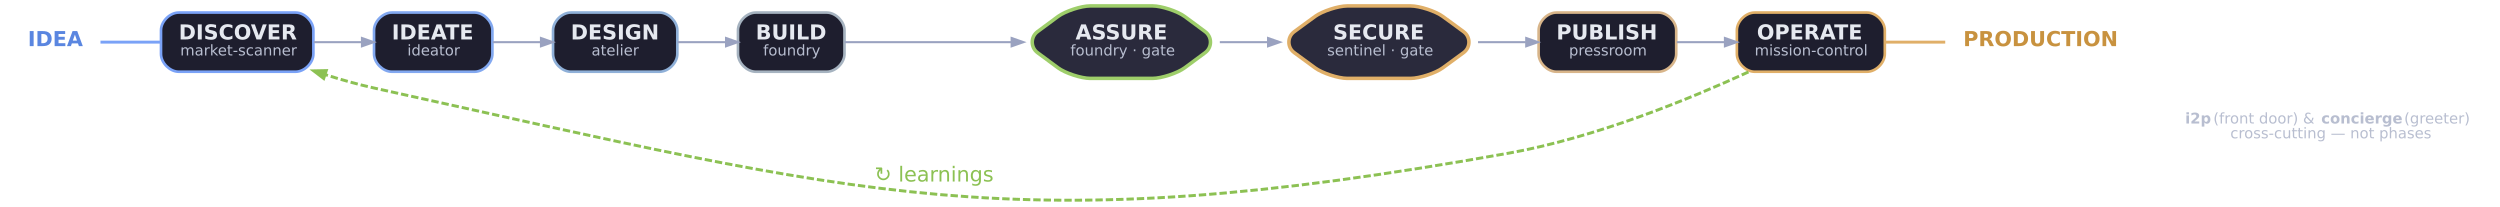
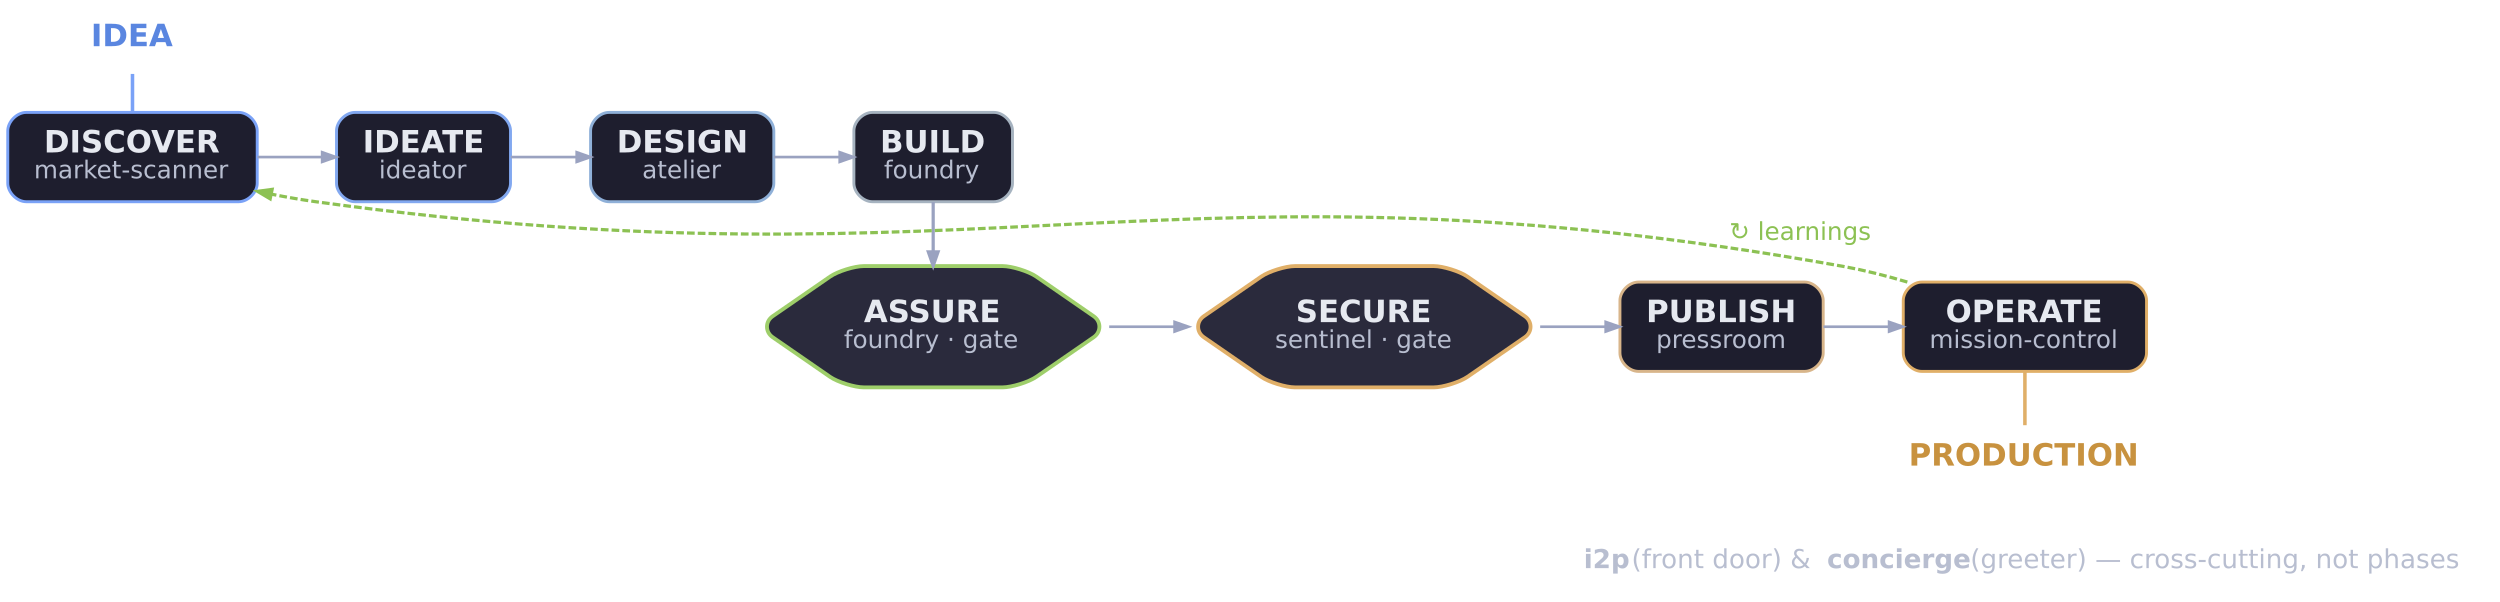
- <svg xmlns="http://www.w3.org/2000/svg" width="1684pt" height="139pt" viewBox="0.00 0.00 1684.18 139.48">
-   <g id="graph0" class="graph" transform="scale(1 1) rotate(0) translate(4 135.48)">
+ <svg xmlns="http://www.w3.org/2000/svg" width="1622pt" height="390pt" viewBox="0.00 0.00 1621.50 390.38">
+   <g id="graph0" class="graph" transform="scale(1 1) rotate(0) translate(4 386.38)">
    <g id="node1" class="node">
-       <text text-anchor="start" x="12" y="-104.29" font-family="DejaVu Sans" font-weight="bold" font-size="14.00" fill="#5a86e0">IDEA</text>
+       <text text-anchor="start" x="54" y="-356.38" font-family="DejaVu Sans" font-weight="bold" font-size="20.00" fill="#5a86e0">IDEA</text>
    </g>
    <g id="node3" class="node">
-       <path fill="#1e1e2e" stroke="#7aa2f7" stroke-width="1.8" d="M193,-126.99C193,-126.99 114,-126.99 114,-126.99 108,-126.99 102,-120.99 102,-114.99 102,-114.99 102,-98.99 102,-98.99 102,-92.99 108,-86.99 114,-86.99 114,-86.99 193,-86.99 193,-86.99 199,-86.99 205,-92.99 205,-98.99 205,-98.99 205,-114.99 205,-114.99 205,-120.99 199,-126.99 193,-126.99" />
-       <text text-anchor="start" x="114" y="-108.79" font-family="DejaVu Sans" font-weight="bold" font-size="14.00" fill="#e6e9f0">DISCOVER</text>
-       <text text-anchor="start" x="115" y="-97.99" font-family="DejaVu Sans" font-size="10.00" fill="#b8bed0">market-scanner</text>
+       <path fill="#1e1e2e" stroke="#7aa2f7" stroke-width="1.9" d="M150,-313.38C150,-313.38 12,-313.38 12,-313.38 6,-313.38 0,-307.38 0,-301.38 0,-301.38 0,-267.38 0,-267.38 0,-261.38 6,-255.38 12,-255.38 12,-255.38 150,-255.38 150,-255.38 156,-255.38 162,-261.38 162,-267.38 162,-267.38 162,-301.38 162,-301.38 162,-307.38 156,-313.38 150,-313.38" />
+       <text text-anchor="start" x="23.5" y="-287.38" font-family="DejaVu Sans" font-weight="bold" font-size="20.00" fill="#e6e9f0">DISCOVER</text>
+       <text text-anchor="start" x="17" y="-270.58" font-family="DejaVu Sans" font-size="16.00" fill="#b8bed0">market-scanner</text>
    </g>
    <g id="edge1" class="edge">
-       <path fill="none" stroke="#7aa2f7" stroke-width="2" d="M61.1,-106.99C73.41,-106.99 88.06,-106.99 101.98,-106.99" />
+       <path fill="none" stroke="#7aa2f7" stroke-width="2.3" d="M81,-338.38C81,-330.68 81,-321.85 81,-313.63" />
    </g>
    <g id="node2" class="node">
-       <text text-anchor="start" x="1320.18" y="-104.29" font-family="DejaVu Sans" font-weight="bold" font-size="14.00" fill="#c8923f">PRODUCTION</text>
+       <text text-anchor="start" x="1234.5" y="-84" font-family="DejaVu Sans" font-weight="bold" font-size="20.00" fill="#c8923f">PRODUCTION</text>
+     </g>
+     <g id="node11" class="node">
+       <text text-anchor="start" x="1023.5" y="-17.4" font-family="DejaVu Sans" font-weight="bold" font-size="17.00" fill="#b8bed0">i2p</text>
+       <text text-anchor="start" x="1054.5" y="-17.4" font-family="DejaVu Sans" font-size="17.00" fill="#b8bed0"> (front door) &amp; </text>
+       <text text-anchor="start" x="1181.5" y="-17.4" font-family="DejaVu Sans" font-weight="bold" font-size="17.00" fill="#b8bed0">concierge</text>
+       <text text-anchor="start" x="1274.5" y="-17.4" font-family="DejaVu Sans" font-size="17.00" fill="#b8bed0"> (greeter) — cross-cutting, not phases</text>
    </g>
    <g id="node4" class="node">
-       <path fill="#1e1e2e" stroke="#82a8f0" stroke-width="1.8" d="M314,-126.99C314,-126.99 258,-126.99 258,-126.99 252,-126.99 246,-120.99 246,-114.99 246,-114.99 246,-98.99 246,-98.99 246,-92.99 252,-86.99 258,-86.99 258,-86.99 314,-86.99 314,-86.99 320,-86.99 326,-92.99 326,-98.99 326,-98.99 326,-114.99 326,-114.99 326,-120.99 320,-126.99 314,-126.99" />
-       <text text-anchor="start" x="258" y="-108.79" font-family="DejaVu Sans" font-weight="bold" font-size="14.00" fill="#e6e9f0">IDEATE</text>
-       <text text-anchor="start" x="268.5" y="-97.99" font-family="DejaVu Sans" font-size="10.00" fill="#b8bed0">ideator</text>
+       <path fill="#1e1e2e" stroke="#82a8f0" stroke-width="1.9" d="M314.5,-313.38C314.5,-313.38 225.5,-313.38 225.5,-313.38 219.5,-313.38 213.5,-307.38 213.5,-301.38 213.5,-301.38 213.5,-267.38 213.5,-267.38 213.5,-261.38 219.5,-255.38 225.5,-255.38 225.5,-255.38 314.5,-255.38 314.5,-255.38 320.5,-255.38 326.5,-261.38 326.5,-267.38 326.5,-267.38 326.5,-301.38 326.5,-301.38 326.5,-307.38 320.5,-313.38 314.5,-313.38" />
+       <text text-anchor="start" x="230.5" y="-287.38" font-family="DejaVu Sans" font-weight="bold" font-size="20.00" fill="#e6e9f0">IDEATE</text>
+       <text text-anchor="start" x="241" y="-270.58" font-family="DejaVu Sans" font-size="16.00" fill="#b8bed0">ideator</text>
+     </g>
+     <g id="edge3" class="edge">
+       <path fill="none" stroke="#9aa2c0" stroke-width="1.7" d="M162.21,-284.38C176.14,-284.38 190.07,-284.38 204,-284.38" />
+       <polygon fill="#9aa2c0" stroke="#9aa2c0" stroke-width="1.7" points="204.16,-287.53 213.16,-284.38 204.16,-281.23 204.16,-287.53" />
+     </g>
+     <g id="node5" class="node">
+       <path fill="#1e1e2e" stroke="#8fb0d8" stroke-width="1.9" d="M485.5,-313.38C485.5,-313.38 390.5,-313.38 390.5,-313.38 384.5,-313.38 378.5,-307.38 378.5,-301.38 378.5,-301.38 378.5,-267.38 378.5,-267.38 378.5,-261.38 384.5,-255.38 390.5,-255.38 390.5,-255.38 485.5,-255.38 485.5,-255.38 491.5,-255.38 497.5,-261.38 497.5,-267.38 497.5,-267.38 497.5,-301.38 497.5,-301.38 497.5,-307.38 491.5,-313.38 485.5,-313.38" />
+       <text text-anchor="start" x="395.5" y="-287.38" font-family="DejaVu Sans" font-weight="bold" font-size="20.00" fill="#e6e9f0">DESIGN</text>
+       <text text-anchor="start" x="412" y="-270.58" font-family="DejaVu Sans" font-size="16.00" fill="#b8bed0">atelier</text>
+     </g>
+     <g id="edge4" class="edge">
+       <path fill="none" stroke="#9aa2c0" stroke-width="1.7" d="M326.77,-284.38C340.9,-284.38 355.04,-284.38 369.18,-284.38" />
+       <polygon fill="#9aa2c0" stroke="#9aa2c0" stroke-width="1.7" points="369.47,-287.53 378.47,-284.38 369.47,-281.23 369.47,-287.53" />
+     </g>
+     <g id="node6" class="node">
+       <path fill="#1e1e2e" stroke="#a6b3c0" stroke-width="1.9" d="M640.5,-313.38C640.5,-313.38 561.5,-313.38 561.5,-313.38 555.5,-313.38 549.5,-307.38 549.5,-301.38 549.5,-301.38 549.5,-267.38 549.5,-267.38 549.5,-261.38 555.5,-255.38 561.5,-255.38 561.5,-255.38 640.5,-255.38 640.5,-255.38 646.5,-255.38 652.5,-261.38 652.5,-267.38 652.5,-267.38 652.5,-301.38 652.5,-301.38 652.5,-307.38 646.5,-313.38 640.5,-313.38" />
+       <text text-anchor="start" x="566.5" y="-287.38" font-family="DejaVu Sans" font-weight="bold" font-size="20.00" fill="#e6e9f0">BUILD</text>
+       <text text-anchor="start" x="569" y="-270.58" font-family="DejaVu Sans" font-size="16.00" fill="#b8bed0">foundry</text>
+     </g>
+     <g id="edge5" class="edge">
+       <path fill="none" stroke="#9aa2c0" stroke-width="1.7" d="M497.53,-284.38C511.68,-284.38 525.82,-284.38 539.97,-284.38" />
+       <polygon fill="#9aa2c0" stroke="#9aa2c0" stroke-width="1.7" points="540.27,-287.53 549.27,-284.38 540.27,-281.23 540.27,-287.53" />
+     </g>
+     <g id="node7" class="node">
+       <path fill="#2a2a3c" stroke="#9ece6a" stroke-width="2.5" d="M705.24,-181.01C705.24,-181.01 667.94,-206.76 667.94,-206.76 663,-210.17 652.06,-213.58 646.06,-213.58 646.06,-213.58 555.94,-213.58 555.94,-213.58 549.94,-213.58 539,-210.17 534.06,-206.76 534.06,-206.76 496.76,-181.01 496.76,-181.01 491.82,-177.6 491.82,-170.78 496.76,-167.38 496.76,-167.38 534.06,-141.62 534.06,-141.62 539,-138.22 549.94,-134.81 555.94,-134.81 555.94,-134.81 646.06,-134.81 646.06,-134.81 652.06,-134.81 663,-138.22 667.94,-141.62 667.94,-141.62 705.24,-167.38 705.24,-167.38 710.18,-170.78 710.18,-177.6 705.24,-181.01" />
+       <text text-anchor="start" x="556" y="-177.19" font-family="DejaVu Sans" font-weight="bold" font-size="20.00" fill="#e6e9f0">ASSURE</text>
+       <text text-anchor="start" x="543" y="-160.39" font-family="DejaVu Sans" font-size="16.00" fill="#b8bed0">foundry · gate</text>
+     </g>
+     <g id="edge9" class="edge">
+       <path fill="none" stroke="#9aa2c0" stroke-width="2.1" d="M601,-255.24C601,-245.36 601,-233.96 601,-222.93" />
+       <polygon fill="#9aa2c0" stroke="#9aa2c0" stroke-width="2.1" points="604.15,-222.78 601,-213.78 597.85,-222.78 604.15,-222.78" />
+     </g>
+     <g id="node8" class="node">
+       <path fill="#2a2a3c" stroke="#e0af68" stroke-width="2.5" d="M985.24,-181.01C985.24,-181.01 947.94,-206.76 947.94,-206.76 943,-210.17 932.06,-213.58 926.06,-213.58 926.06,-213.58 835.94,-213.58 835.94,-213.58 829.94,-213.58 819,-210.17 814.06,-206.76 814.06,-206.76 776.76,-181.01 776.76,-181.01 771.82,-177.6 771.82,-170.78 776.76,-167.38 776.76,-167.38 814.06,-141.62 814.06,-141.62 819,-138.22 829.94,-134.81 835.94,-134.81 835.94,-134.81 926.06,-134.81 926.06,-134.81 932.06,-134.81 943,-138.22 947.94,-141.62 947.94,-141.62 985.24,-167.38 985.24,-167.38 990.18,-170.78 990.18,-177.6 985.24,-181.01" />
+       <text text-anchor="start" x="836.5" y="-177.19" font-family="DejaVu Sans" font-weight="bold" font-size="20.00" fill="#e6e9f0">SECURE</text>
+       <text text-anchor="start" x="823" y="-160.39" font-family="DejaVu Sans" font-size="16.00" fill="#b8bed0">sentinel · gate</text>
+     </g>
+     <g id="edge6" class="edge">
+       <path fill="none" stroke="#9aa2c0" stroke-width="1.7" d="M715.3,-174.19C729.37,-174.19 743.44,-174.19 757.51,-174.19" />
+       <polygon fill="#9aa2c0" stroke="#9aa2c0" stroke-width="1.7" points="757.76,-177.34 766.76,-174.19 757.76,-171.04 757.76,-177.34" />
+     </g>
+     <g id="node9" class="node">
+       <path fill="#1e1e2e" stroke="#d8b58a" stroke-width="1.9" d="M1167,-203.19C1167,-203.19 1059,-203.19 1059,-203.19 1053,-203.19 1047,-197.19 1047,-191.19 1047,-191.19 1047,-157.19 1047,-157.19 1047,-151.19 1053,-145.19 1059,-145.19 1059,-145.19 1167,-145.19 1167,-145.19 1173,-145.19 1179,-151.19 1179,-157.19 1179,-157.19 1179,-191.19 1179,-191.19 1179,-197.19 1173,-203.19 1167,-203.19" />
+       <text text-anchor="start" x="1064" y="-177.19" font-family="DejaVu Sans" font-weight="bold" font-size="20.00" fill="#e6e9f0">PUBLISH</text>
+       <text text-anchor="start" x="1070.5" y="-160.39" font-family="DejaVu Sans" font-size="16.00" fill="#b8bed0">pressroom</text>
+     </g>
+     <g id="edge7" class="edge">
+       <path fill="none" stroke="#9aa2c0" stroke-width="1.7" d="M995.19,-174.19C1009.28,-174.19 1023.38,-174.19 1037.47,-174.19" />
+       <polygon fill="#9aa2c0" stroke="#9aa2c0" stroke-width="1.7" points="1037.73,-177.34 1046.73,-174.19 1037.73,-171.04 1037.73,-177.34" />
+     </g>
+     <g id="node10" class="node">
+       <path fill="#1e1e2e" stroke="#e0af68" stroke-width="1.9" d="M1377,-203.19C1377,-203.19 1243,-203.19 1243,-203.19 1237,-203.19 1231,-197.19 1231,-191.19 1231,-191.19 1231,-157.19 1231,-157.19 1231,-151.19 1237,-145.19 1243,-145.19 1243,-145.19 1377,-145.19 1377,-145.19 1383,-145.19 1389,-151.19 1389,-157.19 1389,-157.19 1389,-191.19 1389,-191.19 1389,-197.19 1383,-203.19 1377,-203.19" />
+       <text text-anchor="start" x="1258.5" y="-177.19" font-family="DejaVu Sans" font-weight="bold" font-size="20.00" fill="#e6e9f0">OPERATE</text>
+       <text text-anchor="start" x="1248" y="-160.39" font-family="DejaVu Sans" font-size="16.00" fill="#b8bed0">mission-control</text>
+     </g>
+     <g id="edge8" class="edge">
+       <path fill="none" stroke="#9aa2c0" stroke-width="1.7" d="M1179.18,-174.19C1193.29,-174.19 1207.41,-174.19 1221.52,-174.19" />
+       <polygon fill="#9aa2c0" stroke="#9aa2c0" stroke-width="1.7" points="1221.79,-177.34 1230.79,-174.19 1221.79,-171.04 1221.79,-177.34" />
    </g>
    <g id="edge2" class="edge">
-       <path fill="none" stroke="#9aa2c0" stroke-width="1.4" d="M205.33,-106.99C215.94,-106.99 227.1,-106.99 237.58,-106.99" />
-       <polygon fill="#9aa2c0" stroke="#9aa2c0" stroke-width="1.4" points="237.83,-109.79 245.83,-106.99 237.83,-104.19 237.83,-109.79" />
-     </g>
-     <g id="node5" class="node">
-       <path fill="#1e1e2e" stroke="#8fb0d8" stroke-width="1.8" d="M439,-126.99C439,-126.99 379,-126.99 379,-126.99 373,-126.99 367,-120.99 367,-114.99 367,-114.99 367,-98.99 367,-98.99 367,-92.99 373,-86.99 379,-86.99 379,-86.99 439,-86.99 439,-86.99 445,-86.99 451,-92.99 451,-98.99 451,-98.99 451,-114.99 451,-114.99 451,-120.99 445,-126.99 439,-126.99" />
-       <text text-anchor="start" x="379" y="-108.79" font-family="DejaVu Sans" font-weight="bold" font-size="14.00" fill="#e6e9f0">DESIGN</text>
-       <text text-anchor="start" x="393" y="-97.99" font-family="DejaVu Sans" font-size="10.00" fill="#b8bed0">atelier</text>
-     </g>
-     <g id="edge3" class="edge">
-       <path fill="none" stroke="#9aa2c0" stroke-width="1.4" d="M326.29,-106.99C336.62,-106.99 347.91,-106.99 358.7,-106.99" />
-       <polygon fill="#9aa2c0" stroke="#9aa2c0" stroke-width="1.4" points="358.83,-109.79 366.83,-106.99 358.83,-104.19 358.83,-109.79" />
-     </g>
-     <g id="node6" class="node">
-       <path fill="#1e1e2e" stroke="#a6b3c0" stroke-width="1.8" d="M552,-126.99C552,-126.99 504,-126.99 504,-126.99 498,-126.99 492,-120.99 492,-114.99 492,-114.99 492,-98.99 492,-98.99 492,-92.99 498,-86.99 504,-86.99 504,-86.99 552,-86.99 552,-86.99 558,-86.99 564,-92.99 564,-98.99 564,-98.99 564,-114.99 564,-114.99 564,-120.99 558,-126.99 552,-126.99" />
-       <text text-anchor="start" x="504" y="-108.79" font-family="DejaVu Sans" font-weight="bold" font-size="14.00" fill="#e6e9f0">BUILD</text>
-       <text text-anchor="start" x="509" y="-97.99" font-family="DejaVu Sans" font-size="10.00" fill="#b8bed0">foundry</text>
-     </g>
-     <g id="edge4" class="edge">
-       <path fill="none" stroke="#9aa2c0" stroke-width="1.4" d="M451.25,-106.99C461.74,-106.99 473.03,-106.99 483.62,-106.99" />
-       <polygon fill="#9aa2c0" stroke="#9aa2c0" stroke-width="1.4" points="483.93,-109.79 491.93,-106.99 483.93,-104.19 483.93,-109.79" />
-     </g>
-     <g id="node7" class="node">
-       <path fill="#2a2a3c" stroke="#9ece6a" stroke-width="2.4" d="M807.76,-114.12C807.76,-114.12 793.92,-124.35 793.92,-124.35 789.1,-127.91 778.27,-131.48 772.27,-131.48 772.27,-131.48 730,-131.48 730,-131.48 724,-131.48 713.17,-127.91 708.35,-124.35 708.35,-124.35 694.51,-114.12 694.51,-114.12 689.69,-110.56 689.69,-103.42 694.51,-99.86 694.51,-99.86 708.35,-89.63 708.35,-89.63 713.17,-86.07 724,-82.5 730,-82.5 730,-82.5 772.27,-82.5 772.27,-82.5 778.27,-82.5 789.1,-86.07 793.92,-89.63 793.92,-89.63 807.76,-99.86 807.76,-99.86 812.58,-103.42 812.58,-110.56 807.76,-114.12" />
-       <text text-anchor="start" x="720.14" y="-108.79" font-family="DejaVu Sans" font-weight="bold" font-size="14.00" fill="#e6e9f0">ASSURE</text>
-       <text text-anchor="start" x="716.64" y="-97.99" font-family="DejaVu Sans" font-size="10.00" fill="#b8bed0">foundry · gate</text>
-     </g>
-     <g id="edge5" class="edge">
-       <path fill="none" stroke="#9aa2c0" stroke-width="1.4" d="M564.04,-106.99C594.28,-106.99 638.97,-106.99 676.97,-106.99" />
-       <polygon fill="#9aa2c0" stroke="#9aa2c0" stroke-width="1.4" points="676.97,-109.79 684.97,-106.99 676.97,-104.19 676.97,-109.79" />
-     </g>
-     <g id="node11" class="node">
-       <text text-anchor="start" x="1470.18" y="-51.99" font-family="DejaVu Sans" font-weight="bold" font-size="10.00" fill="#b8bed0">i2p</text>
-       <text text-anchor="start" x="1489.18" y="-51.99" font-family="DejaVu Sans" font-size="10.00" fill="#b8bed0"> (front door) &amp; </text>
-       <text text-anchor="start" x="1562.18" y="-51.99" font-family="DejaVu Sans" font-weight="bold" font-size="10.00" fill="#b8bed0">concierge</text>
-       <text text-anchor="start" x="1618.18" y="-51.99" font-family="DejaVu Sans" font-size="10.00" fill="#b8bed0"> (greeter)</text>
-       <text text-anchor="start" x="1500.68" y="-41.99" font-family="DejaVu Sans" font-size="10.00" fill="#b8bed0">cross-cutting — not phases</text>
-     </g>
-     <g id="node8" class="node">
-       <path fill="#2a2a3c" stroke="#e0af68" stroke-width="2.4" d="M982.45,-114.08C982.45,-114.08 968.36,-124.39 968.36,-124.39 963.52,-127.93 952.68,-131.48 946.68,-131.48 946.68,-131.48 903.77,-131.48 903.77,-131.48 897.77,-131.48 886.93,-127.93 882.09,-124.39 882.09,-124.39 868,-114.08 868,-114.08 863.16,-110.53 863.16,-103.45 868,-99.9 868,-99.9 882.09,-89.59 882.09,-89.59 886.93,-86.04 897.77,-82.5 903.77,-82.5 903.77,-82.5 946.68,-82.5 946.68,-82.5 952.68,-82.5 963.52,-86.04 968.36,-89.59 968.36,-89.59 982.45,-99.9 982.45,-99.9 987.29,-103.45 987.29,-110.53 982.45,-114.08" />
-       <text text-anchor="start" x="894.23" y="-108.79" font-family="DejaVu Sans" font-weight="bold" font-size="14.00" fill="#e6e9f0">SECURE</text>
-       <text text-anchor="start" x="890.23" y="-97.99" font-family="DejaVu Sans" font-size="10.00" fill="#b8bed0">sentinel · gate</text>
-     </g>
-     <g id="edge6" class="edge">
-       <path fill="none" stroke="#9aa2c0" stroke-width="1.4" d="M817.69,-106.99C828.28,-106.99 839.32,-106.99 850.1,-106.99" />
-       <polygon fill="#9aa2c0" stroke="#9aa2c0" stroke-width="1.4" points="850.29,-109.79 858.29,-106.99 850.29,-104.19 850.29,-109.79" />
-     </g>
-     <g id="node9" class="node">
-       <path fill="#1e1e2e" stroke="#d8b58a" stroke-width="1.8" d="M1114.18,-126.99C1114.18,-126.99 1045.18,-126.99 1045.18,-126.99 1039.18,-126.99 1033.18,-120.99 1033.18,-114.99 1033.18,-114.99 1033.18,-98.99 1033.18,-98.99 1033.18,-92.99 1039.18,-86.99 1045.18,-86.99 1045.18,-86.99 1114.18,-86.99 1114.18,-86.99 1120.18,-86.99 1126.18,-92.99 1126.18,-98.99 1126.18,-98.99 1126.18,-114.99 1126.18,-114.99 1126.18,-120.99 1120.18,-126.99 1114.18,-126.99" />
-       <text text-anchor="start" x="1045.18" y="-108.79" font-family="DejaVu Sans" font-weight="bold" font-size="14.00" fill="#e6e9f0">PUBLISH</text>
-       <text text-anchor="start" x="1053.68" y="-97.99" font-family="DejaVu Sans" font-size="10.00" fill="#b8bed0">pressroom</text>
-     </g>
-     <g id="edge7" class="edge">
-       <path fill="none" stroke="#9aa2c0" stroke-width="1.4" d="M992.21,-106.99C1003,-106.99 1014.08,-106.99 1024.54,-106.99" />
-       <polygon fill="#9aa2c0" stroke="#9aa2c0" stroke-width="1.4" points="1024.79,-109.79 1032.79,-106.99 1024.79,-104.19 1024.79,-109.79" />
-     </g>
-     <g id="node10" class="node">
-       <path fill="#1e1e2e" stroke="#e0af68" stroke-width="1.8" d="M1255.18,-126.99C1255.18,-126.99 1179.18,-126.99 1179.18,-126.99 1173.18,-126.99 1167.18,-120.99 1167.18,-114.99 1167.18,-114.99 1167.18,-98.99 1167.18,-98.99 1167.18,-92.99 1173.18,-86.99 1179.18,-86.99 1179.18,-86.99 1255.18,-86.99 1255.18,-86.99 1261.18,-86.99 1267.18,-92.99 1267.18,-98.99 1267.18,-98.99 1267.18,-114.99 1267.18,-114.99 1267.18,-120.99 1261.18,-126.99 1255.18,-126.99" />
-       <text text-anchor="start" x="1180.68" y="-108.79" font-family="DejaVu Sans" font-weight="bold" font-size="14.00" fill="#e6e9f0">OPERATE</text>
-       <text text-anchor="start" x="1179.18" y="-97.99" font-family="DejaVu Sans" font-size="10.00" fill="#b8bed0">mission-control</text>
-     </g>
-     <g id="edge8" class="edge">
-       <path fill="none" stroke="#9aa2c0" stroke-width="1.4" d="M1126.55,-106.99C1136.95,-106.99 1148.12,-106.99 1158.93,-106.99" />
-       <polygon fill="#9aa2c0" stroke="#9aa2c0" stroke-width="1.4" points="1159.1,-109.79 1167.1,-106.99 1159.1,-104.19 1159.1,-109.79" />
-     </g>
-     <g id="edge9" class="edge">
-       <path fill="none" stroke="#e0af68" stroke-width="2" d="M1267.33,-106.99C1280.27,-106.99 1294.42,-106.99 1308.02,-106.99" />
+       <path fill="none" stroke="#e0af68" stroke-width="2.3" d="M1310,-145.16C1310,-133.77 1310,-120.84 1310,-110.25" />
    </g>
    <g id="edge10" class="edge">
-       <path fill="none" stroke="#8cc153" stroke-width="2" stroke-dasharray="5,2" d="M1175.02,-86.85C1134.84,-68.39 1071.43,-42.41 1013.18,-31.99 676.98,28.13 579.56,-2.66 246,-75.99 235.19,-78.37 223.88,-81.58 213.03,-85.03" />
-       <polygon fill="#8cc153" stroke="#8cc153" stroke-width="2" points="211.97,-82.44 205.23,-87.59 213.71,-87.76 211.97,-82.44" />
-       <text text-anchor="middle" x="624.5" y="-12.79" font-family="DejaVu Sans" font-size="14.00" fill="#8cc153">↻ learnings</text>
+       <path fill="none" stroke="#8cc153" stroke-width="2.1" stroke-dasharray="5,2" d="M1233.65,-203.21C1219.94,-207.29 1205.67,-210.93 1192,-213.38 757.66,-291.37 637.17,-195.25 200,-255.38 190.58,-256.68 180.82,-258.38 171.12,-260.3" />
+       <polygon fill="#8cc153" stroke="#8cc153" stroke-width="2.1" points="170.42,-257.23 162.23,-262.12 171.68,-263.4 170.42,-257.23" />
+       <text text-anchor="middle" x="1164" y="-230.58" font-family="DejaVu Sans" font-size="16.00" fill="#8cc153">↻ learnings</text>
    </g>
  </g>
</svg>
